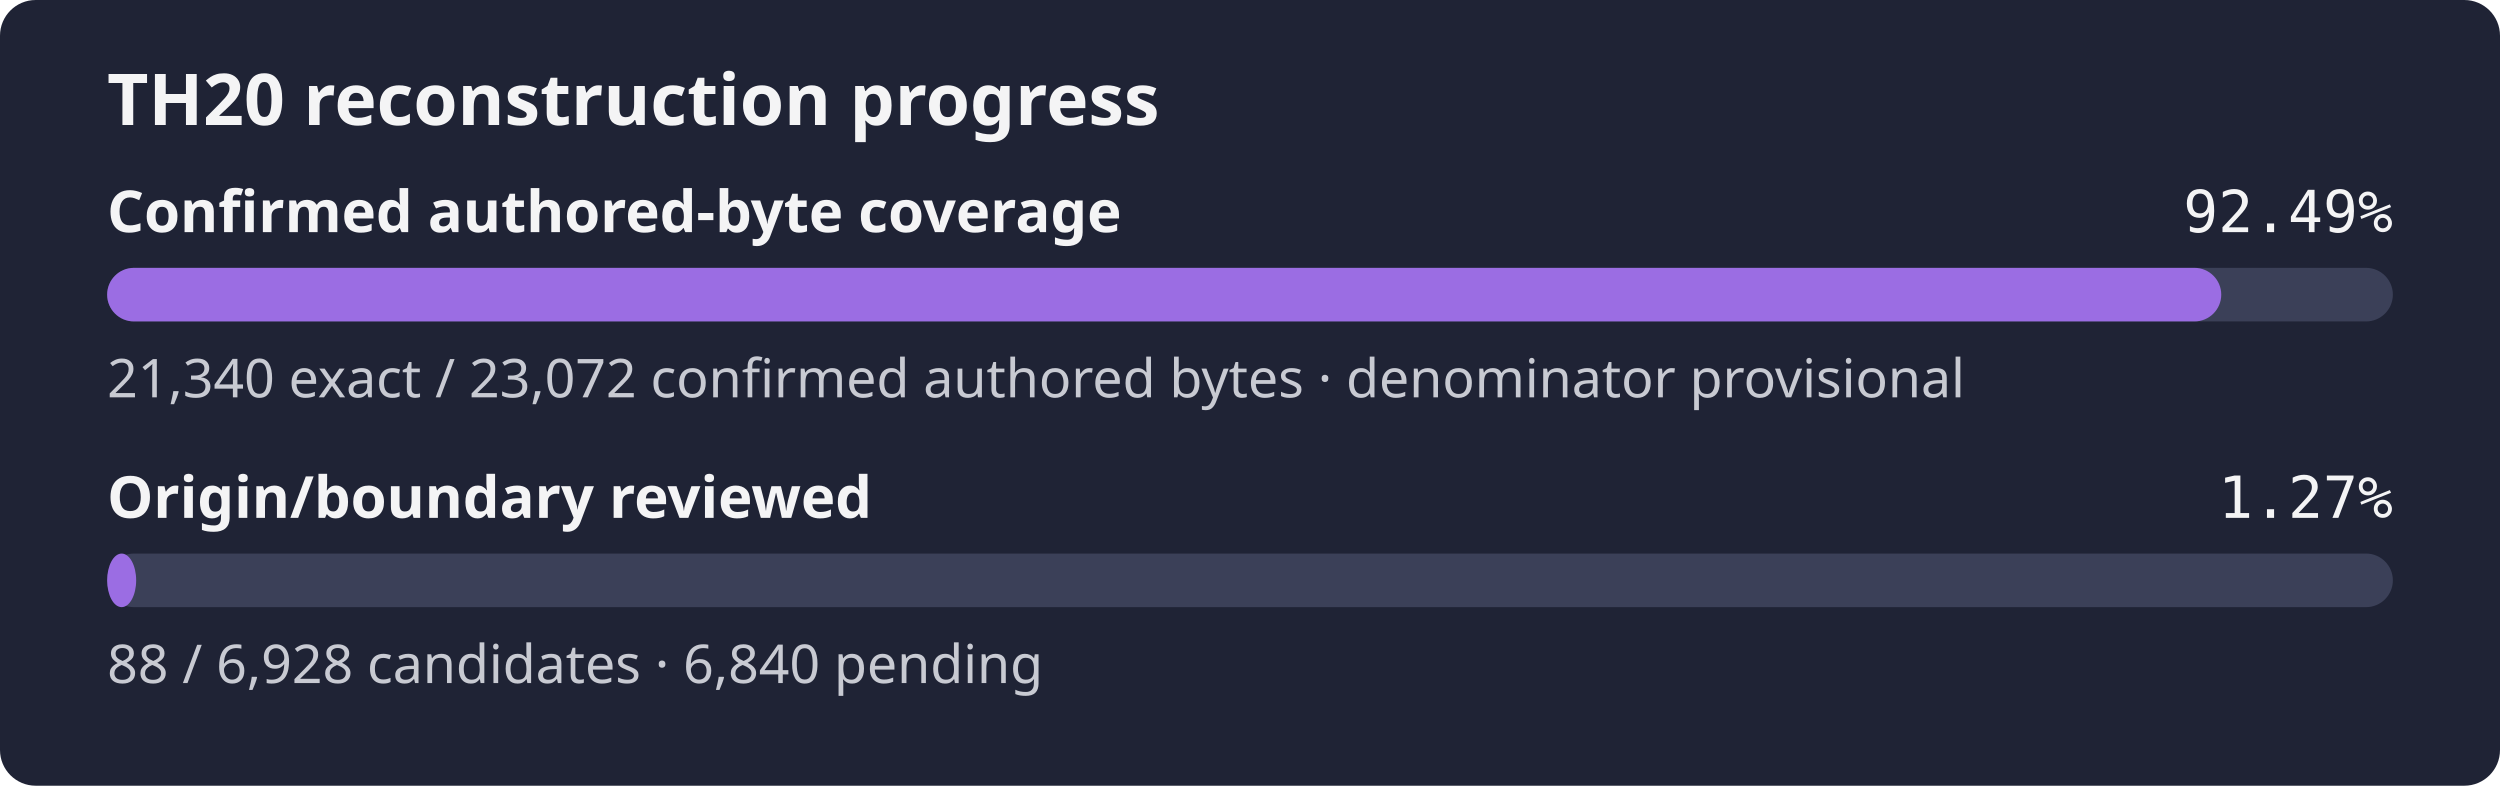
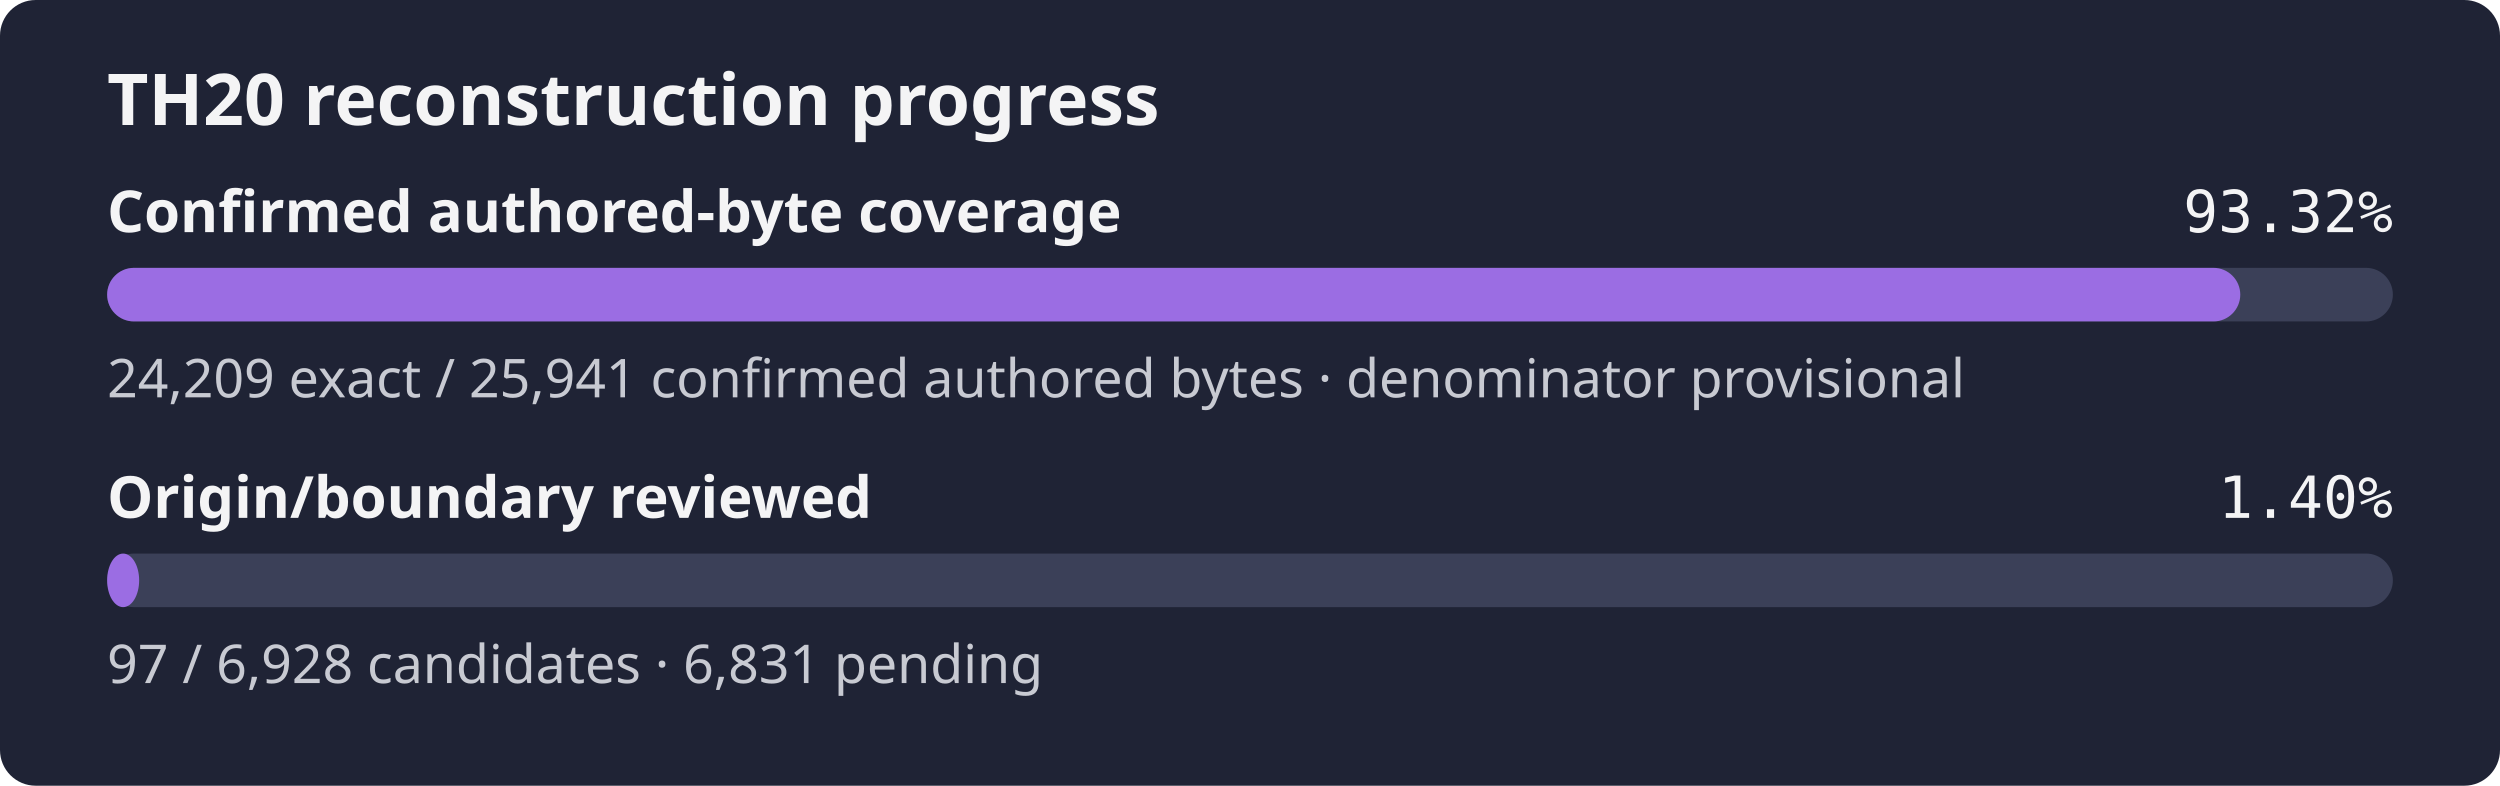
- <svg xmlns="http://www.w3.org/2000/svg" width="560" height="176" role="img" aria-label="TH20 reconstruction progress: 92.49% of the confirmed authored-byte set is exact, origin review 1.27%">
+ <svg xmlns="http://www.w3.org/2000/svg" width="560" height="176" role="img" aria-label="TH20 reconstruction progress: 93.32% of the confirmed authored-byte set is exact, origin review 1.40%">
  <rect width="560" height="176" rx="8" fill="#1f2335" />
  <text x="24" y="28" fill="#f4f4f5" font-family="sans-serif" font-size="16" font-weight="600">TH20 reconstruction progress</text>
  <text x="24" y="52" fill="#f4f4f5" font-family="sans-serif" font-size="13" font-weight="600">Confirmed authored-byte coverage</text>
-   <text x="536" y="52" fill="#f4f4f5" text-anchor="end" font-family="monospace" font-size="13">92.49%</text>
+   <text x="536" y="52" fill="#f4f4f5" text-anchor="end" font-family="monospace" font-size="13">93.32%</text>
  <rect x="24" y="60" width="512" height="12" rx="6" fill="#3b4058" />
-   <rect x="24" y="60" width="473.56" height="12" rx="6" fill="#9b6de3" />
-   <text x="24" y="89" fill="#c8cad2" font-family="sans-serif" font-size="12">21,340 exact / 23,072 confirmed authored bytes · denominator provisional</text>
+   <rect x="24" y="60" width="477.82" height="12" rx="6" fill="#9b6de3" />
+   <text x="24" y="89" fill="#c8cad2" font-family="sans-serif" font-size="12">24,209 exact / 25,941 confirmed authored bytes · denominator provisional</text>
  <text x="24" y="116" fill="#f4f4f5" font-family="sans-serif" font-size="13" font-weight="600">Origin/boundary reviewed</text>
-   <text x="536" y="116" fill="#f4f4f5" text-anchor="end" font-family="monospace" font-size="13">1.27%</text>
+   <text x="536" y="116" fill="#f4f4f5" text-anchor="end" font-family="monospace" font-size="13">1.40%</text>
  <rect x="24" y="124" width="512" height="12" rx="6" fill="#3b4058" />
-   <rect x="24" y="124" width="6.50" height="12" rx="6" fill="#9b6de3" />
-   <text x="24" y="153" fill="#c8cad2" font-family="sans-serif" font-size="12">88 / 6,928 candidates · 6,840 pending</text>
+   <rect x="24" y="124" width="7.17" height="12" rx="6" fill="#9b6de3" />
+   <text x="24" y="153" fill="#c8cad2" font-family="sans-serif" font-size="12">97 / 6,928 candidates · 6,831 pending</text>
</svg>
